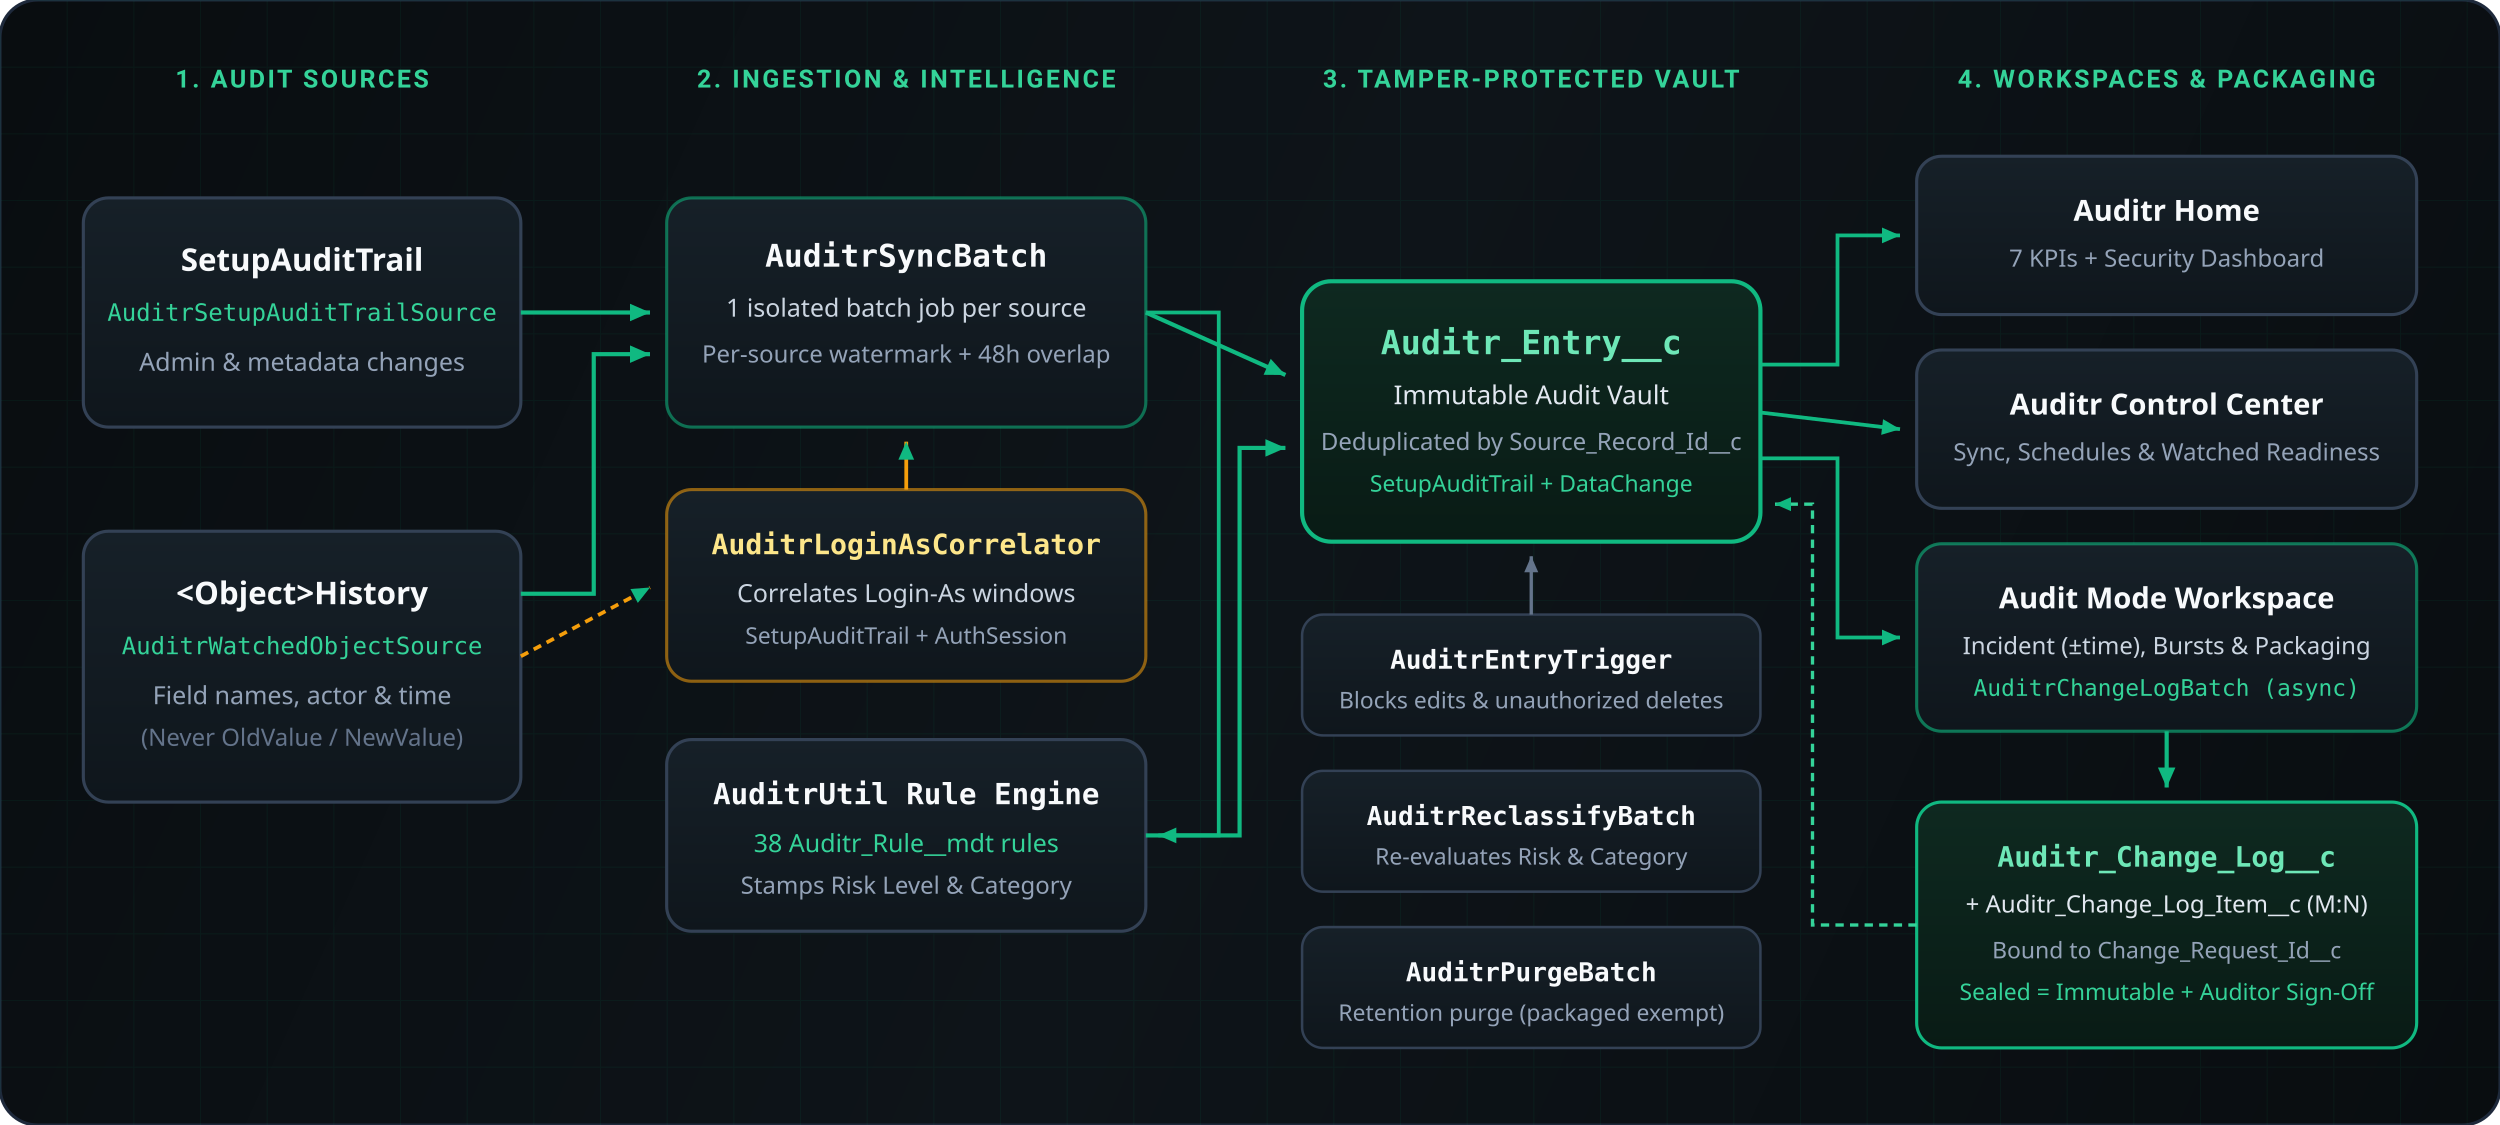
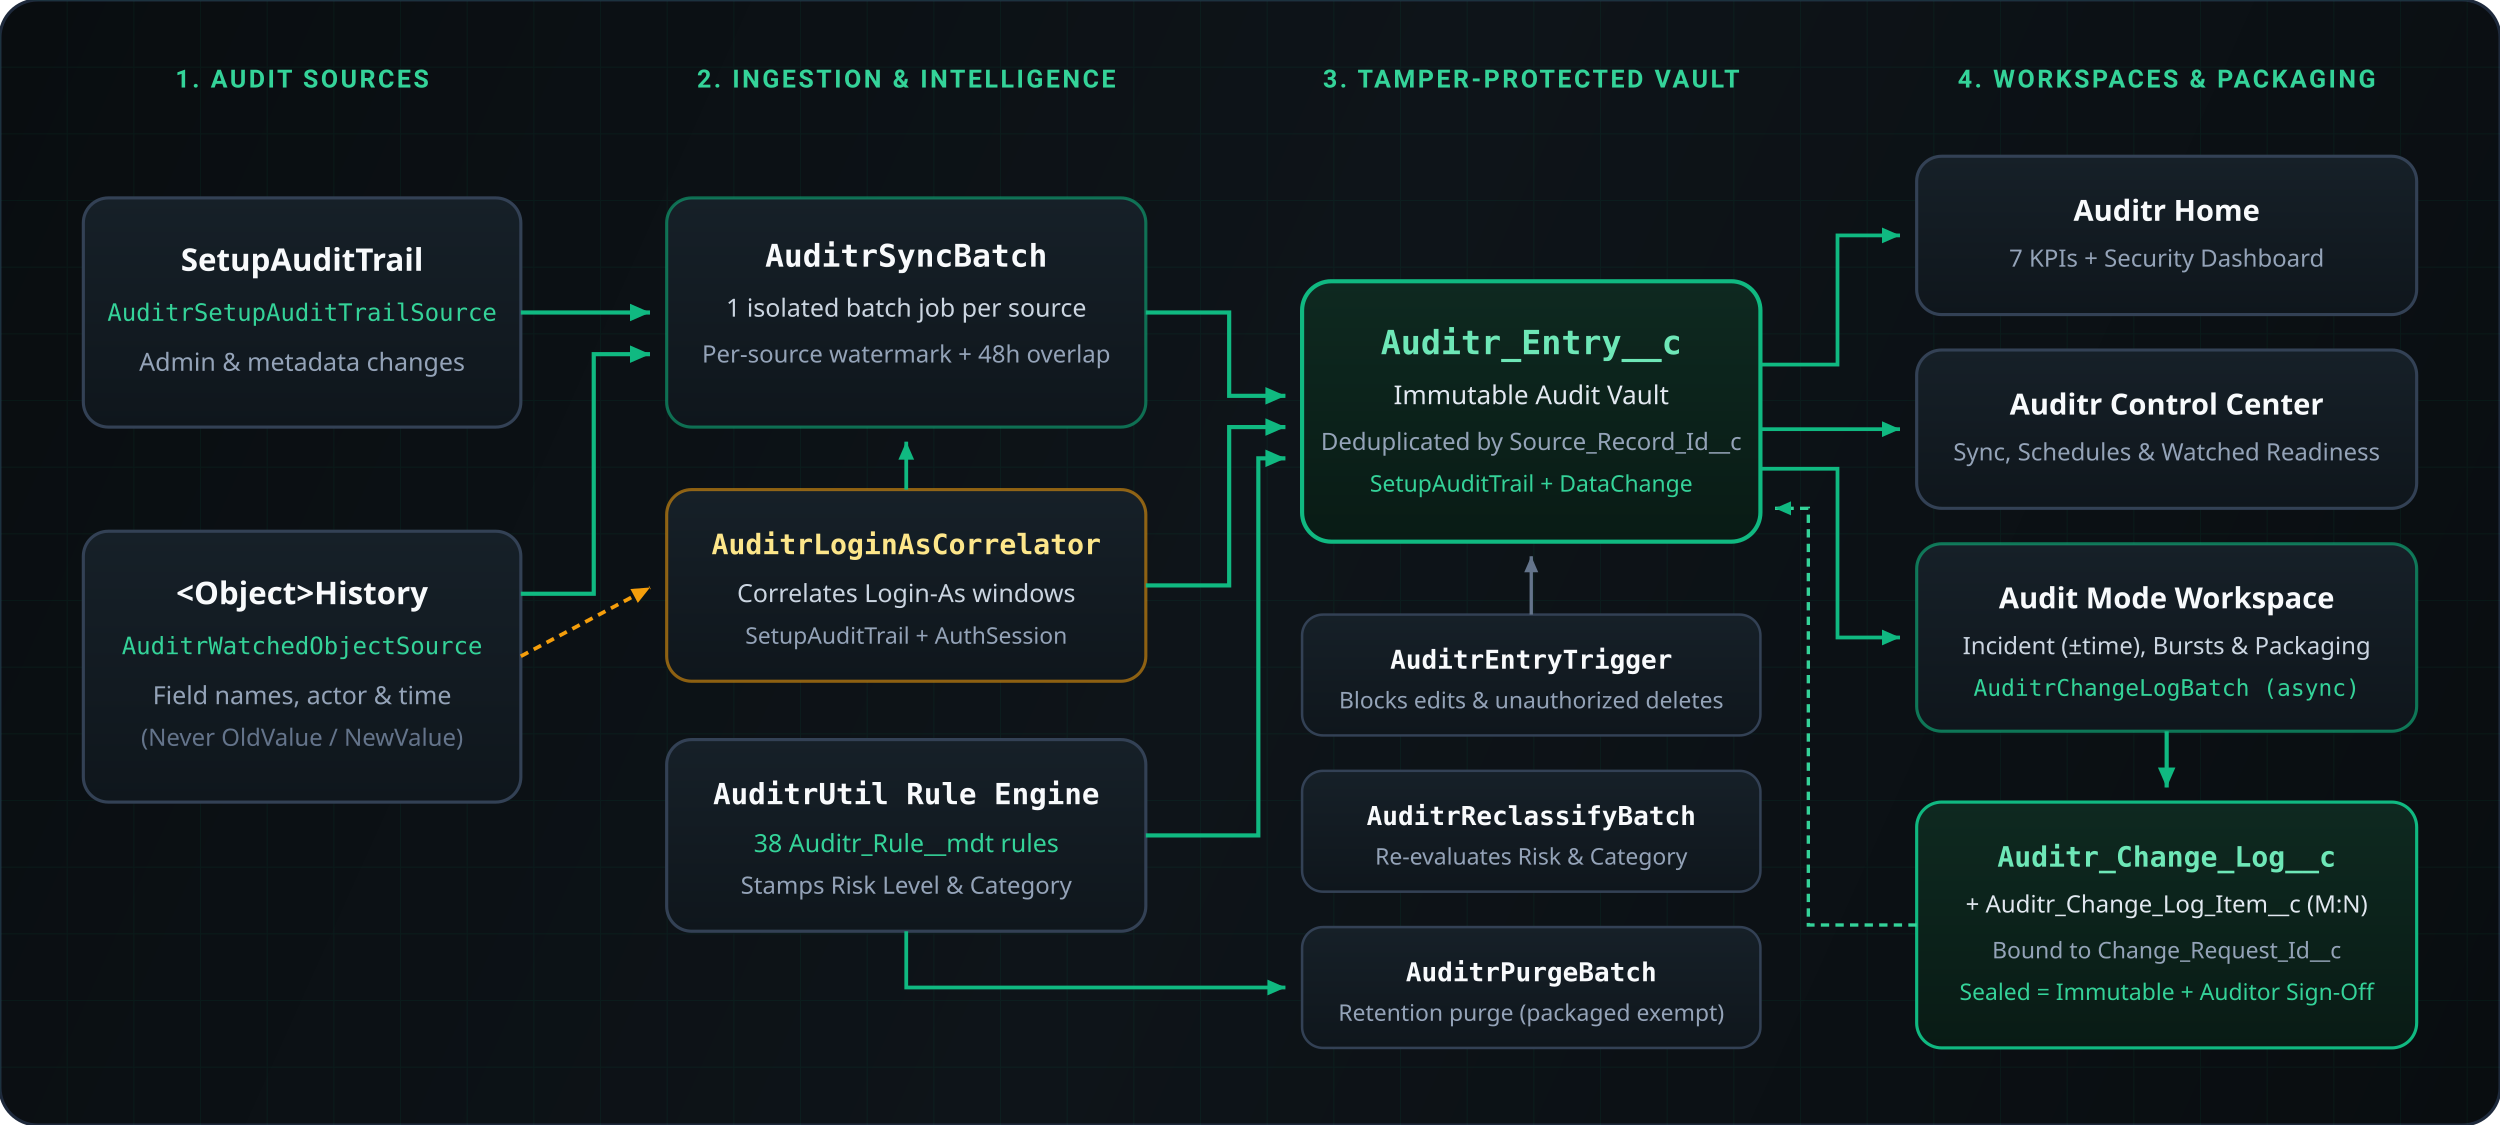
<svg xmlns="http://www.w3.org/2000/svg" viewBox="0 0 1200 540" width="1200" height="540" fill="none">
  <defs>
    <linearGradient id="bgGrad" x1="0" y1="0" x2="1200" y2="540" gradientUnits="userSpaceOnUse">
      <stop offset="0%" stop-color="#090D10" />
      <stop offset="50%" stop-color="#0E1419" />
      <stop offset="100%" stop-color="#090D10" />
    </linearGradient>
    <pattern id="grid" width="32" height="32" patternUnits="userSpaceOnUse">
      <path d="M 32 0 L 0 0 0 32" fill="none" stroke="#10B981" stroke-opacity="0.06" stroke-width="1" />
    </pattern>
    <linearGradient id="cardGrad" x1="0" y1="0" x2="0" y2="1">
      <stop offset="0%" stop-color="#162028" />
      <stop offset="100%" stop-color="#0F161C" />
    </linearGradient>
    <linearGradient id="vaultGrad" x1="0" y1="0" x2="0" y2="1">
      <stop offset="0%" stop-color="#0E2920" />
      <stop offset="100%" stop-color="#091B15" />
    </linearGradient>
    <marker id="arrow" viewBox="0 0 10 10" refX="8" refY="5" markerWidth="6" markerHeight="6" orient="auto-start-reverse">
      <path d="M 0 1.5 L 8 5 L 0 8.5 z" fill="#10B981" />
+     </marker>
+     <marker id="arrowGold" viewBox="0 0 10 10" refX="8" refY="5" markerWidth="6" markerHeight="6" orient="auto-start-reverse">
+       <path d="M 0 1.5 L 8 5 L 0 8.5 z" fill="#F59E0B" />
    </marker>
    <marker id="arrowMuted" viewBox="0 0 10 10" refX="8" refY="5" markerWidth="6" markerHeight="6" orient="auto-start-reverse">
      <path d="M 0 1.5 L 8 5 L 0 8.5 z" fill="#64748B" />
    </marker>
  </defs>
  <rect width="1200" height="540" rx="18" fill="url(#bgGrad)" stroke="#1E293B" stroke-width="1.5" />
  <rect width="1200" height="540" rx="18" fill="url(#grid)" />
  <g font-family="system-ui, -apple-system, 'Segoe UI', Roboto, sans-serif" font-size="12" font-weight="700" letter-spacing="1.2" fill="#34D399">
    <text x="145" y="42" text-anchor="middle">1. AUDIT SOURCES</text>
    <text x="435" y="42" text-anchor="middle">2. INGESTION &amp; INTELLIGENCE</text>
    <text x="735" y="42" text-anchor="middle">3. TAMPER-PROTECTED VAULT</text>
    <text x="1040" y="42" text-anchor="middle">4. WORKSPACES &amp; PACKAGING</text>
  </g>
  <rect x="40" y="95" width="210" height="110" rx="12" fill="url(#cardGrad)" stroke="#334155" stroke-width="1.5" />
  <text x="145" y="130" text-anchor="middle" font-family="system-ui, sans-serif" font-size="15" font-weight="700" fill="#F8FAFC">SetupAuditTrail</text>
  <text x="145" y="154" text-anchor="middle" font-family="ui-monospace, monospace" font-size="11.5" fill="#34D399">AuditrSetupAuditTrailSource</text>
  <text x="145" y="178" text-anchor="middle" font-family="system-ui, sans-serif" font-size="12" fill="#94A3B8">Admin &amp; metadata changes</text>
  <rect x="40" y="255" width="210" height="130" rx="12" fill="url(#cardGrad)" stroke="#334155" stroke-width="1.5" />
  <text x="145" y="290" text-anchor="middle" font-family="system-ui, sans-serif" font-size="15" font-weight="700" fill="#F8FAFC">&lt;Object&gt;History</text>
  <text x="145" y="314" text-anchor="middle" font-family="ui-monospace, monospace" font-size="11.5" fill="#34D399">AuditrWatchedObjectSource</text>
  <text x="145" y="338" text-anchor="middle" font-family="system-ui, sans-serif" font-size="12" fill="#94A3B8">Field names, actor &amp; time</text>
  <text x="145" y="358" text-anchor="middle" font-family="system-ui, sans-serif" font-size="11.5" fill="#64748B">(Never OldValue / NewValue)</text>
  <rect x="320" y="95" width="230" height="110" rx="12" fill="url(#cardGrad)" stroke="#10B981" stroke-opacity="0.55" stroke-width="1.5" />
  <text x="435" y="128" text-anchor="middle" font-family="ui-monospace, monospace" font-size="15" font-weight="700" fill="#F8FAFC">AuditrSyncBatch</text>
  <text x="435" y="152" text-anchor="middle" font-family="system-ui, sans-serif" font-size="12" fill="#CBD5E1">1 isolated batch job per source</text>
  <text x="435" y="174" text-anchor="middle" font-family="system-ui, sans-serif" font-size="11.5" fill="#94A3B8">Per-source watermark + 48h overlap</text>
  <rect x="320" y="235" width="230" height="92" rx="12" fill="url(#cardGrad)" stroke="#F59E0B" stroke-opacity="0.55" stroke-width="1.5" />
  <text x="435" y="266" text-anchor="middle" font-family="ui-monospace, monospace" font-size="13.5" font-weight="700" fill="#FDE68A">AuditrLoginAsCorrelator</text>
  <text x="435" y="289" text-anchor="middle" font-family="system-ui, sans-serif" font-size="12" fill="#CBD5E1">Correlates Login-As windows</text>
  <text x="435" y="309" text-anchor="middle" font-family="system-ui, sans-serif" font-size="11" fill="#94A3B8">SetupAuditTrail + AuthSession</text>
  <rect x="320" y="355" width="230" height="92" rx="12" fill="url(#cardGrad)" stroke="#334155" stroke-width="1.5" />
  <text x="435" y="386" text-anchor="middle" font-family="ui-monospace, monospace" font-size="14" font-weight="700" fill="#F8FAFC">AuditrUtil Rule Engine</text>
  <text x="435" y="409" text-anchor="middle" font-family="system-ui, sans-serif" font-size="12" fill="#34D399">38 Auditr_Rule__mdt rules</text>
  <text x="435" y="429" text-anchor="middle" font-family="system-ui, sans-serif" font-size="11.5" fill="#94A3B8">Stamps Risk Level &amp; Category</text>
  <rect x="625" y="135" width="220" height="125" rx="14" fill="url(#vaultGrad)" stroke="#10B981" stroke-width="2" />
  <text x="735" y="170" text-anchor="middle" font-family="ui-monospace, monospace" font-size="16" font-weight="700" fill="#6EE7B7">Auditr_Entry__c</text>
  <text x="735" y="194" text-anchor="middle" font-family="system-ui, sans-serif" font-size="12.5" fill="#E2E8F0">Immutable Audit Vault</text>
  <text x="735" y="216" text-anchor="middle" font-family="system-ui, sans-serif" font-size="11.5" fill="#94A3B8">Deduplicated by Source_Record_Id__c</text>
  <text x="735" y="236" text-anchor="middle" font-family="system-ui, sans-serif" font-size="11" fill="#34D399">SetupAuditTrail + DataChange</text>
  <rect x="625" y="295" width="220" height="58" rx="10" fill="url(#cardGrad)" stroke="#334155" stroke-width="1.2" />
  <text x="735" y="321" text-anchor="middle" font-family="ui-monospace, monospace" font-size="12.5" font-weight="600" fill="#F8FAFC">AuditrEntryTrigger</text>
  <text x="735" y="340" text-anchor="middle" font-family="system-ui, sans-serif" font-size="11" fill="#94A3B8">Blocks edits &amp; unauthorized deletes</text>
  <rect x="625" y="370" width="220" height="58" rx="10" fill="url(#cardGrad)" stroke="#334155" stroke-width="1.2" />
  <text x="735" y="396" text-anchor="middle" font-family="ui-monospace, monospace" font-size="12.5" font-weight="600" fill="#F8FAFC">AuditrReclassifyBatch</text>
  <text x="735" y="415" text-anchor="middle" font-family="system-ui, sans-serif" font-size="11" fill="#94A3B8">Re-evaluates Risk &amp; Category</text>
  <rect x="625" y="445" width="220" height="58" rx="10" fill="url(#cardGrad)" stroke="#334155" stroke-width="1.2" />
  <text x="735" y="471" text-anchor="middle" font-family="ui-monospace, monospace" font-size="12.5" font-weight="600" fill="#F8FAFC">AuditrPurgeBatch</text>
  <text x="735" y="490" text-anchor="middle" font-family="system-ui, sans-serif" font-size="11" fill="#94A3B8">Retention purge (packaged exempt)</text>
  <rect x="920" y="75" width="240" height="76" rx="12" fill="url(#cardGrad)" stroke="#334155" stroke-width="1.5" />
  <text x="1040" y="106" text-anchor="middle" font-family="system-ui, sans-serif" font-size="14" font-weight="700" fill="#F8FAFC">Auditr Home</text>
  <text x="1040" y="128" text-anchor="middle" font-family="system-ui, sans-serif" font-size="11.5" fill="#94A3B8">7 KPIs + Security Dashboard</text>
  <rect x="920" y="168" width="240" height="76" rx="12" fill="url(#cardGrad)" stroke="#334155" stroke-width="1.5" />
  <text x="1040" y="199" text-anchor="middle" font-family="system-ui, sans-serif" font-size="14" font-weight="700" fill="#F8FAFC">Auditr Control Center</text>
  <text x="1040" y="221" text-anchor="middle" font-family="system-ui, sans-serif" font-size="11.5" fill="#94A3B8">Sync, Schedules &amp; Watched Readiness</text>
  <rect x="920" y="261" width="240" height="90" rx="12" fill="url(#cardGrad)" stroke="#10B981" stroke-opacity="0.6" stroke-width="1.5" />
  <text x="1040" y="292" text-anchor="middle" font-family="system-ui, sans-serif" font-size="14" font-weight="700" fill="#F8FAFC">Audit Mode Workspace</text>
  <text x="1040" y="314" text-anchor="middle" font-family="system-ui, sans-serif" font-size="11.5" fill="#CBD5E1">Incident (±time), Bursts &amp; Packaging</text>
  <text x="1040" y="334" text-anchor="middle" font-family="ui-monospace, monospace" font-size="11" fill="#34D399">AuditrChangeLogBatch (async)</text>
  <rect x="920" y="385" width="240" height="118" rx="12" fill="url(#vaultGrad)" stroke="#10B981" stroke-width="1.5" />
  <text x="1040" y="416" text-anchor="middle" font-family="ui-monospace, monospace" font-size="13.5" font-weight="700" fill="#6EE7B7">Auditr_Change_Log__c</text>
  <text x="1040" y="438" text-anchor="middle" font-family="system-ui, sans-serif" font-size="11.5" fill="#E2E8F0">+ Auditr_Change_Log_Item__c (M:N)</text>
  <text x="1040" y="460" text-anchor="middle" font-family="system-ui, sans-serif" font-size="11" fill="#94A3B8">Bound to Change_Request_Id__c</text>
  <text x="1040" y="480" text-anchor="middle" font-family="system-ui, sans-serif" font-size="11" fill="#34D399">Sealed = Immutable + Auditor Sign-Off</text>
  <path d="M 250 150 L 312 150" stroke="#10B981" stroke-width="2" marker-end="url(#arrow)" />
  <path d="M 250 285 L 285 285 L 285 170 L 312 170" stroke="#10B981" stroke-width="2" marker-end="url(#arrow)" />
-   <path d="M 250 315 L 312 282" stroke="#F59E0B" stroke-width="1.8" stroke-dasharray="4 3" marker-end="url(#arrow)" />
-   <path d="M 435 235 L 435 212" stroke="#F59E0B" stroke-width="1.8" marker-end="url(#arrow)" />
-   <path d="M 435 205 L 435 230" stroke="none" />
-   <path d="M 550 150 L 585 150 L 585 401 L 556 401" stroke="#10B981" stroke-width="1.8" marker-end="url(#arrow)" />
-   <path d="M 550 150 L 617 180" stroke="#10B981" stroke-width="2" marker-end="url(#arrow)" />
-   <path d="M 550 401 L 595 401 L 595 215 L 617 215" stroke="#10B981" stroke-width="2" marker-end="url(#arrow)" />
+   <path d="M 250 315 L 312 282" stroke="#F59E0B" stroke-width="1.8" stroke-dasharray="4 3" marker-end="url(#arrowGold)" />
+   <path d="M 435 235 L 435 212" stroke="#10B981" stroke-width="1.8" marker-end="url(#arrow)" />
+   <path d="M 550 150 L 590 150 L 590 190 L 617 190" stroke="#10B981" stroke-width="2" marker-end="url(#arrow)" />
+   <path d="M 550 281 L 590 281 L 590 205 L 617 205" stroke="#10B981" stroke-width="2" marker-end="url(#arrow)" />
+   <path d="M 550 401 L 604 401 L 604 220 L 617 220" stroke="#10B981" stroke-width="2" marker-end="url(#arrow)" />
+   <path d="M 435 447 L 435 474 L 617 474" stroke="#10B981" stroke-width="1.8" marker-end="url(#arrow)" />
  <path d="M 735 295 L 735 267" stroke="#64748B" stroke-width="1.6" marker-end="url(#arrowMuted)" />
  <path d="M 845 175 L 882 175 L 882 113 L 912 113" stroke="#10B981" stroke-width="1.8" marker-end="url(#arrow)" />
-   <path d="M 845 198 L 912 206" stroke="#10B981" stroke-width="1.8" marker-end="url(#arrow)" />
-   <path d="M 845 220 L 882 220 L 882 306 L 912 306" stroke="#10B981" stroke-width="1.8" marker-end="url(#arrow)" />
+   <path d="M 845 206 L 912 206" stroke="#10B981" stroke-width="1.8" marker-end="url(#arrow)" />
+   <path d="M 845 225 L 882 225 L 882 306 L 912 306" stroke="#10B981" stroke-width="1.8" marker-end="url(#arrow)" />
  <path d="M 1040 351 L 1040 378" stroke="#10B981" stroke-width="2" marker-end="url(#arrow)" />
-   <path d="M 920 444 L 870 444 L 870 242 L 852 242" stroke="#34D399" stroke-width="1.6" stroke-dasharray="4 3" marker-end="url(#arrow)" />
+   <path d="M 920 444 L 868 444 L 868 244 L 852 244" stroke="#34D399" stroke-width="1.6" stroke-dasharray="4 3" marker-end="url(#arrow)" />
</svg>
